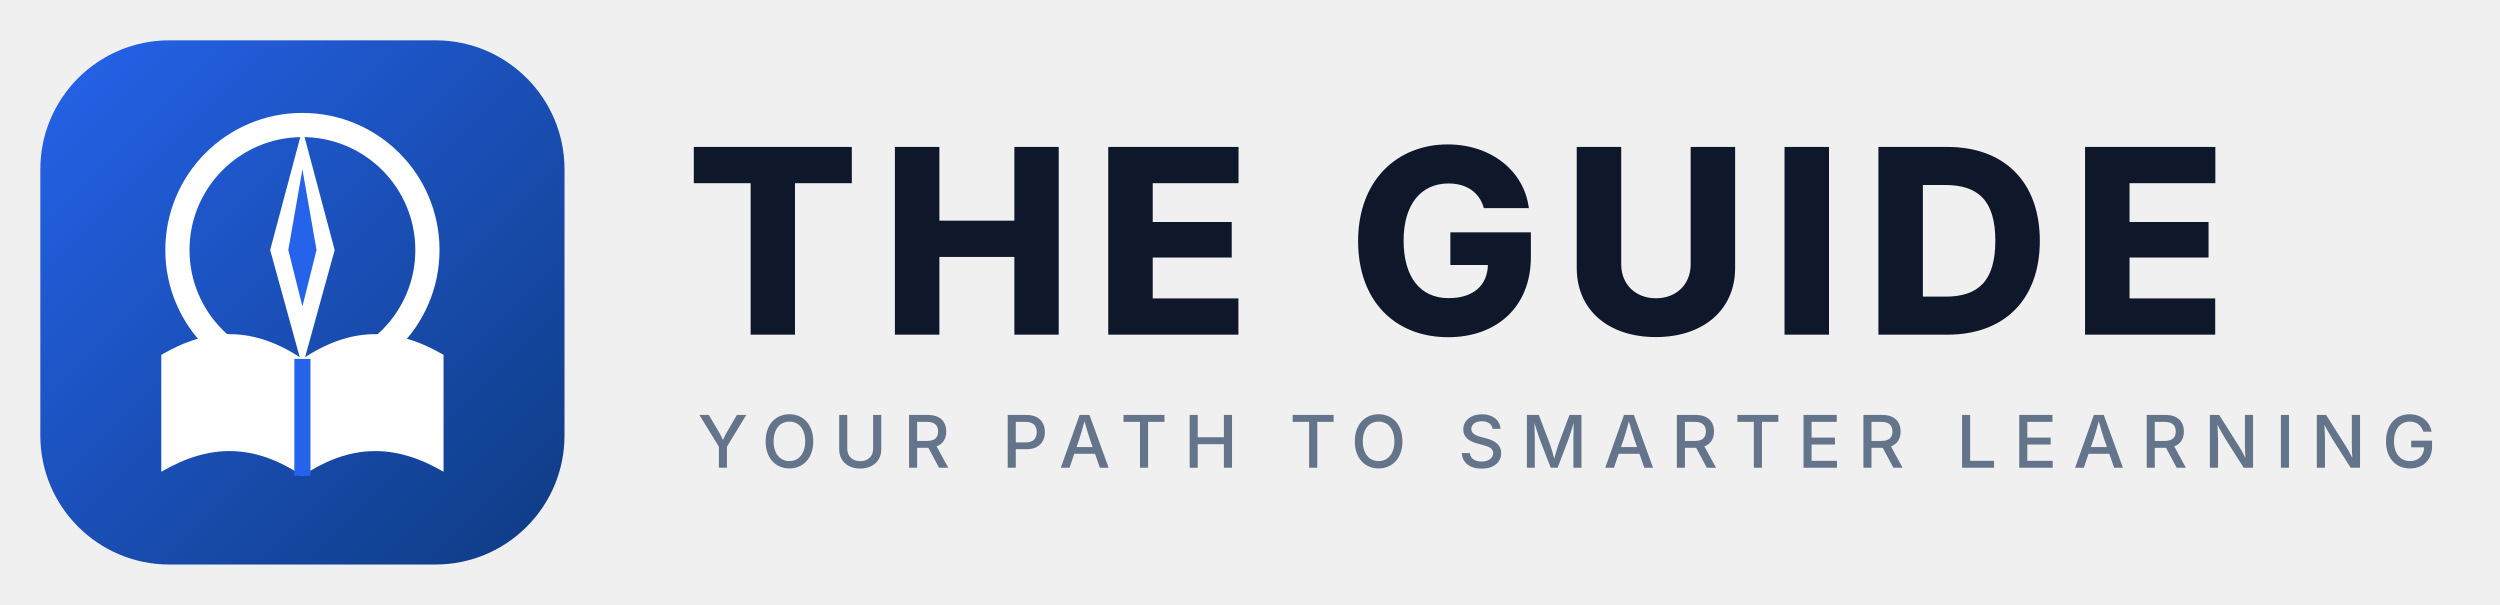
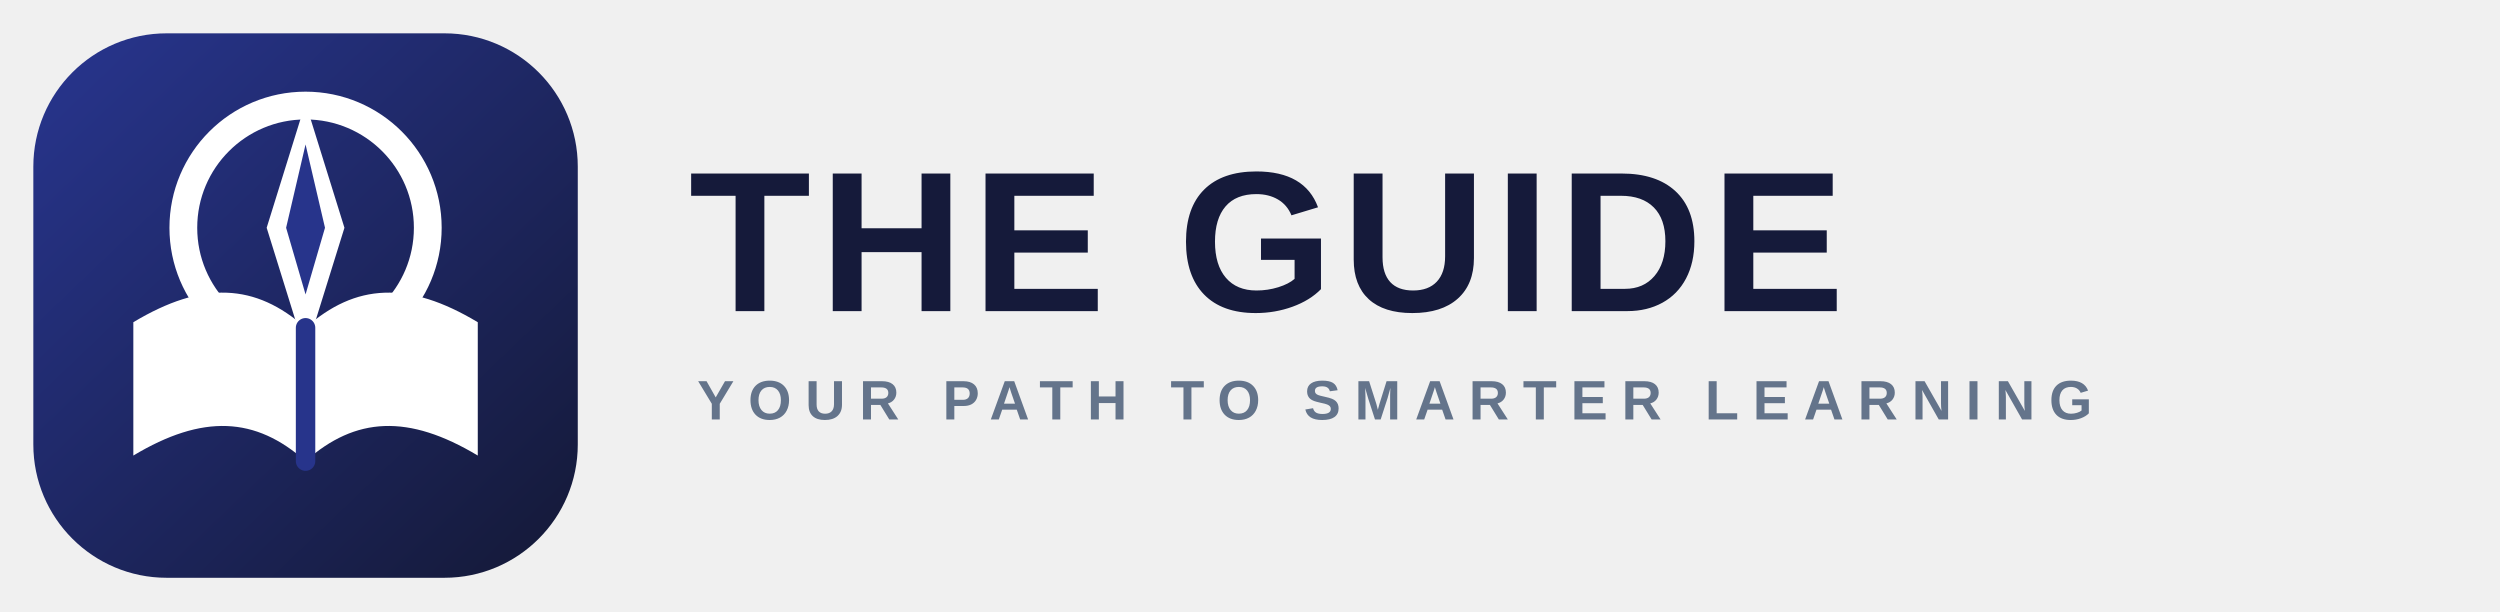
- <svg xmlns="http://www.w3.org/2000/svg" viewBox="0 0 620 150" role="img" aria-labelledby="title desc">
+ <svg xmlns="http://www.w3.org/2000/svg" viewBox="0 0 900 220" role="img" aria-labelledby="title desc">
  <defs>
-     <linearGradient id="g" x1="0" y1="0" x2="1" y2="1">
-       <stop stop-color="#2563eb" />
-       <stop offset="1" stop-color="#0f3b82" />
+     <linearGradient id="bg" x1="24" y1="20" x2="196" y2="200" gradientUnits="userSpaceOnUse">
+       <stop stop-color="#27348B" />
+       <stop offset="1" stop-color="#151A3A" />
    </linearGradient>
  </defs>
-   <rect x="10" y="10" width="130" height="130" rx="32" fill="url(#g)" />
-   <circle cx="75" cy="62" r="31" fill="none" stroke="#fff" stroke-width="6" />
-   <path d="M75 32 83 62 75 91 67 62Z" fill="#fff" />
-   <path d="M75 42 78.5 62 75 76 71.5 62Z" fill="#2563eb" />
-   <path d="M40 88c12-7 23-7 35 1 12-8 23-8 35-1v29c-12-7-23-7-35 1-12-8-23-8-35-1Z" fill="#fff" />
-   <path d="M75 89v29" stroke="#2563eb" stroke-width="4" />
-   <text x="170" y="83" font-family="Inter, Arial, sans-serif" font-size="64" font-weight="800" letter-spacing="5" fill="#0f172a">THE GUIDE</text>
-   <text x="173" y="116" font-family="Inter, Arial, sans-serif" font-size="18" font-weight="500" letter-spacing="4" fill="#64748b">YOUR PATH TO SMARTER LEARNING</text>
+   <rect x="12" y="12" width="196" height="196" rx="48" fill="url(#bg)" />
+   <circle cx="110" cy="82" r="44" fill="none" stroke="#fff" stroke-width="10" />
+   <path d="M110 37 124 82 110 127 96 82Z" fill="#fff" />
+   <path d="M110 52 117 82 110 106 103 82Z" fill="#27348B" />
+   <path d="M48 116c25-15 44-14 62 2 18-16 37-17 62-2v48c-25-15-44-14-62 2-18-16-37-17-62-2Z" fill="#fff" />
+   <path d="M110 118v48" stroke="#27348B" stroke-width="7" stroke-linecap="round" />
+   <text x="248" y="112" font-family="Arial,Helvetica,sans-serif" font-size="72" font-weight="800" letter-spacing="3" fill="#151A3A">THE GUIDE</text>
+   <text x="251" y="151" font-family="Arial,Helvetica,sans-serif" font-size="20" font-weight="600" letter-spacing="5" fill="#64748B">YOUR PATH TO SMARTER LEARNING</text>
</svg>
